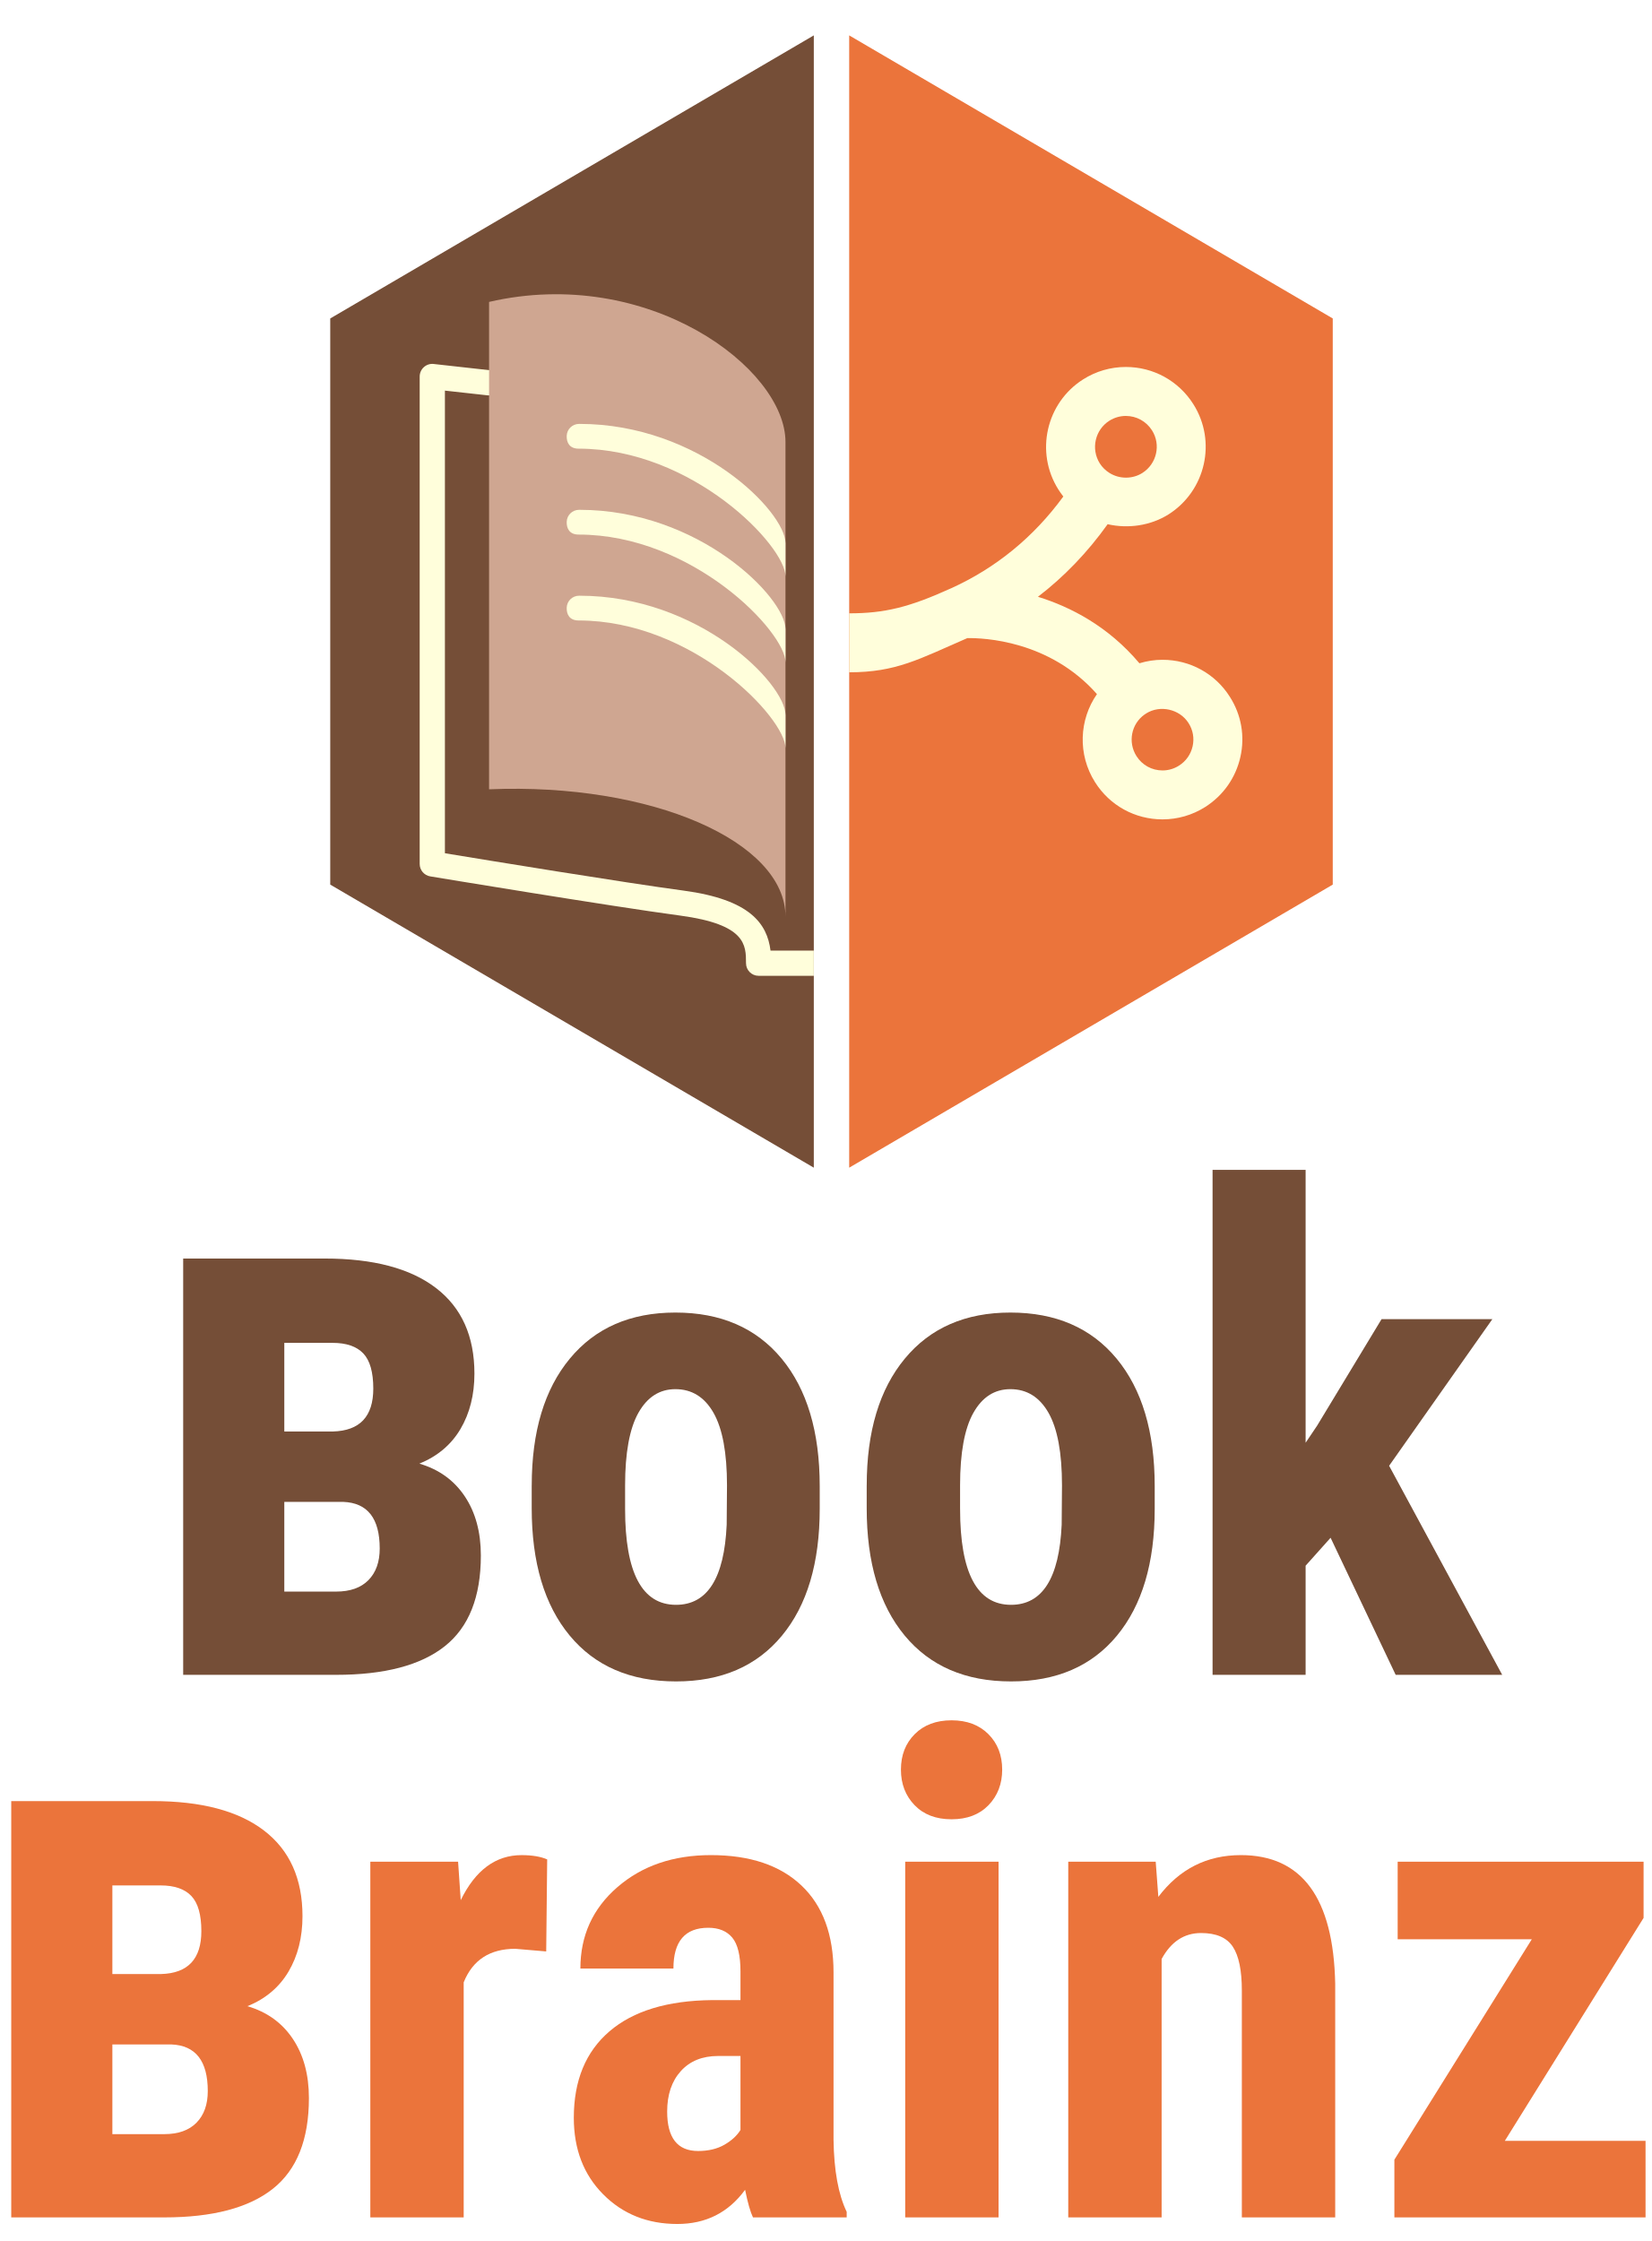
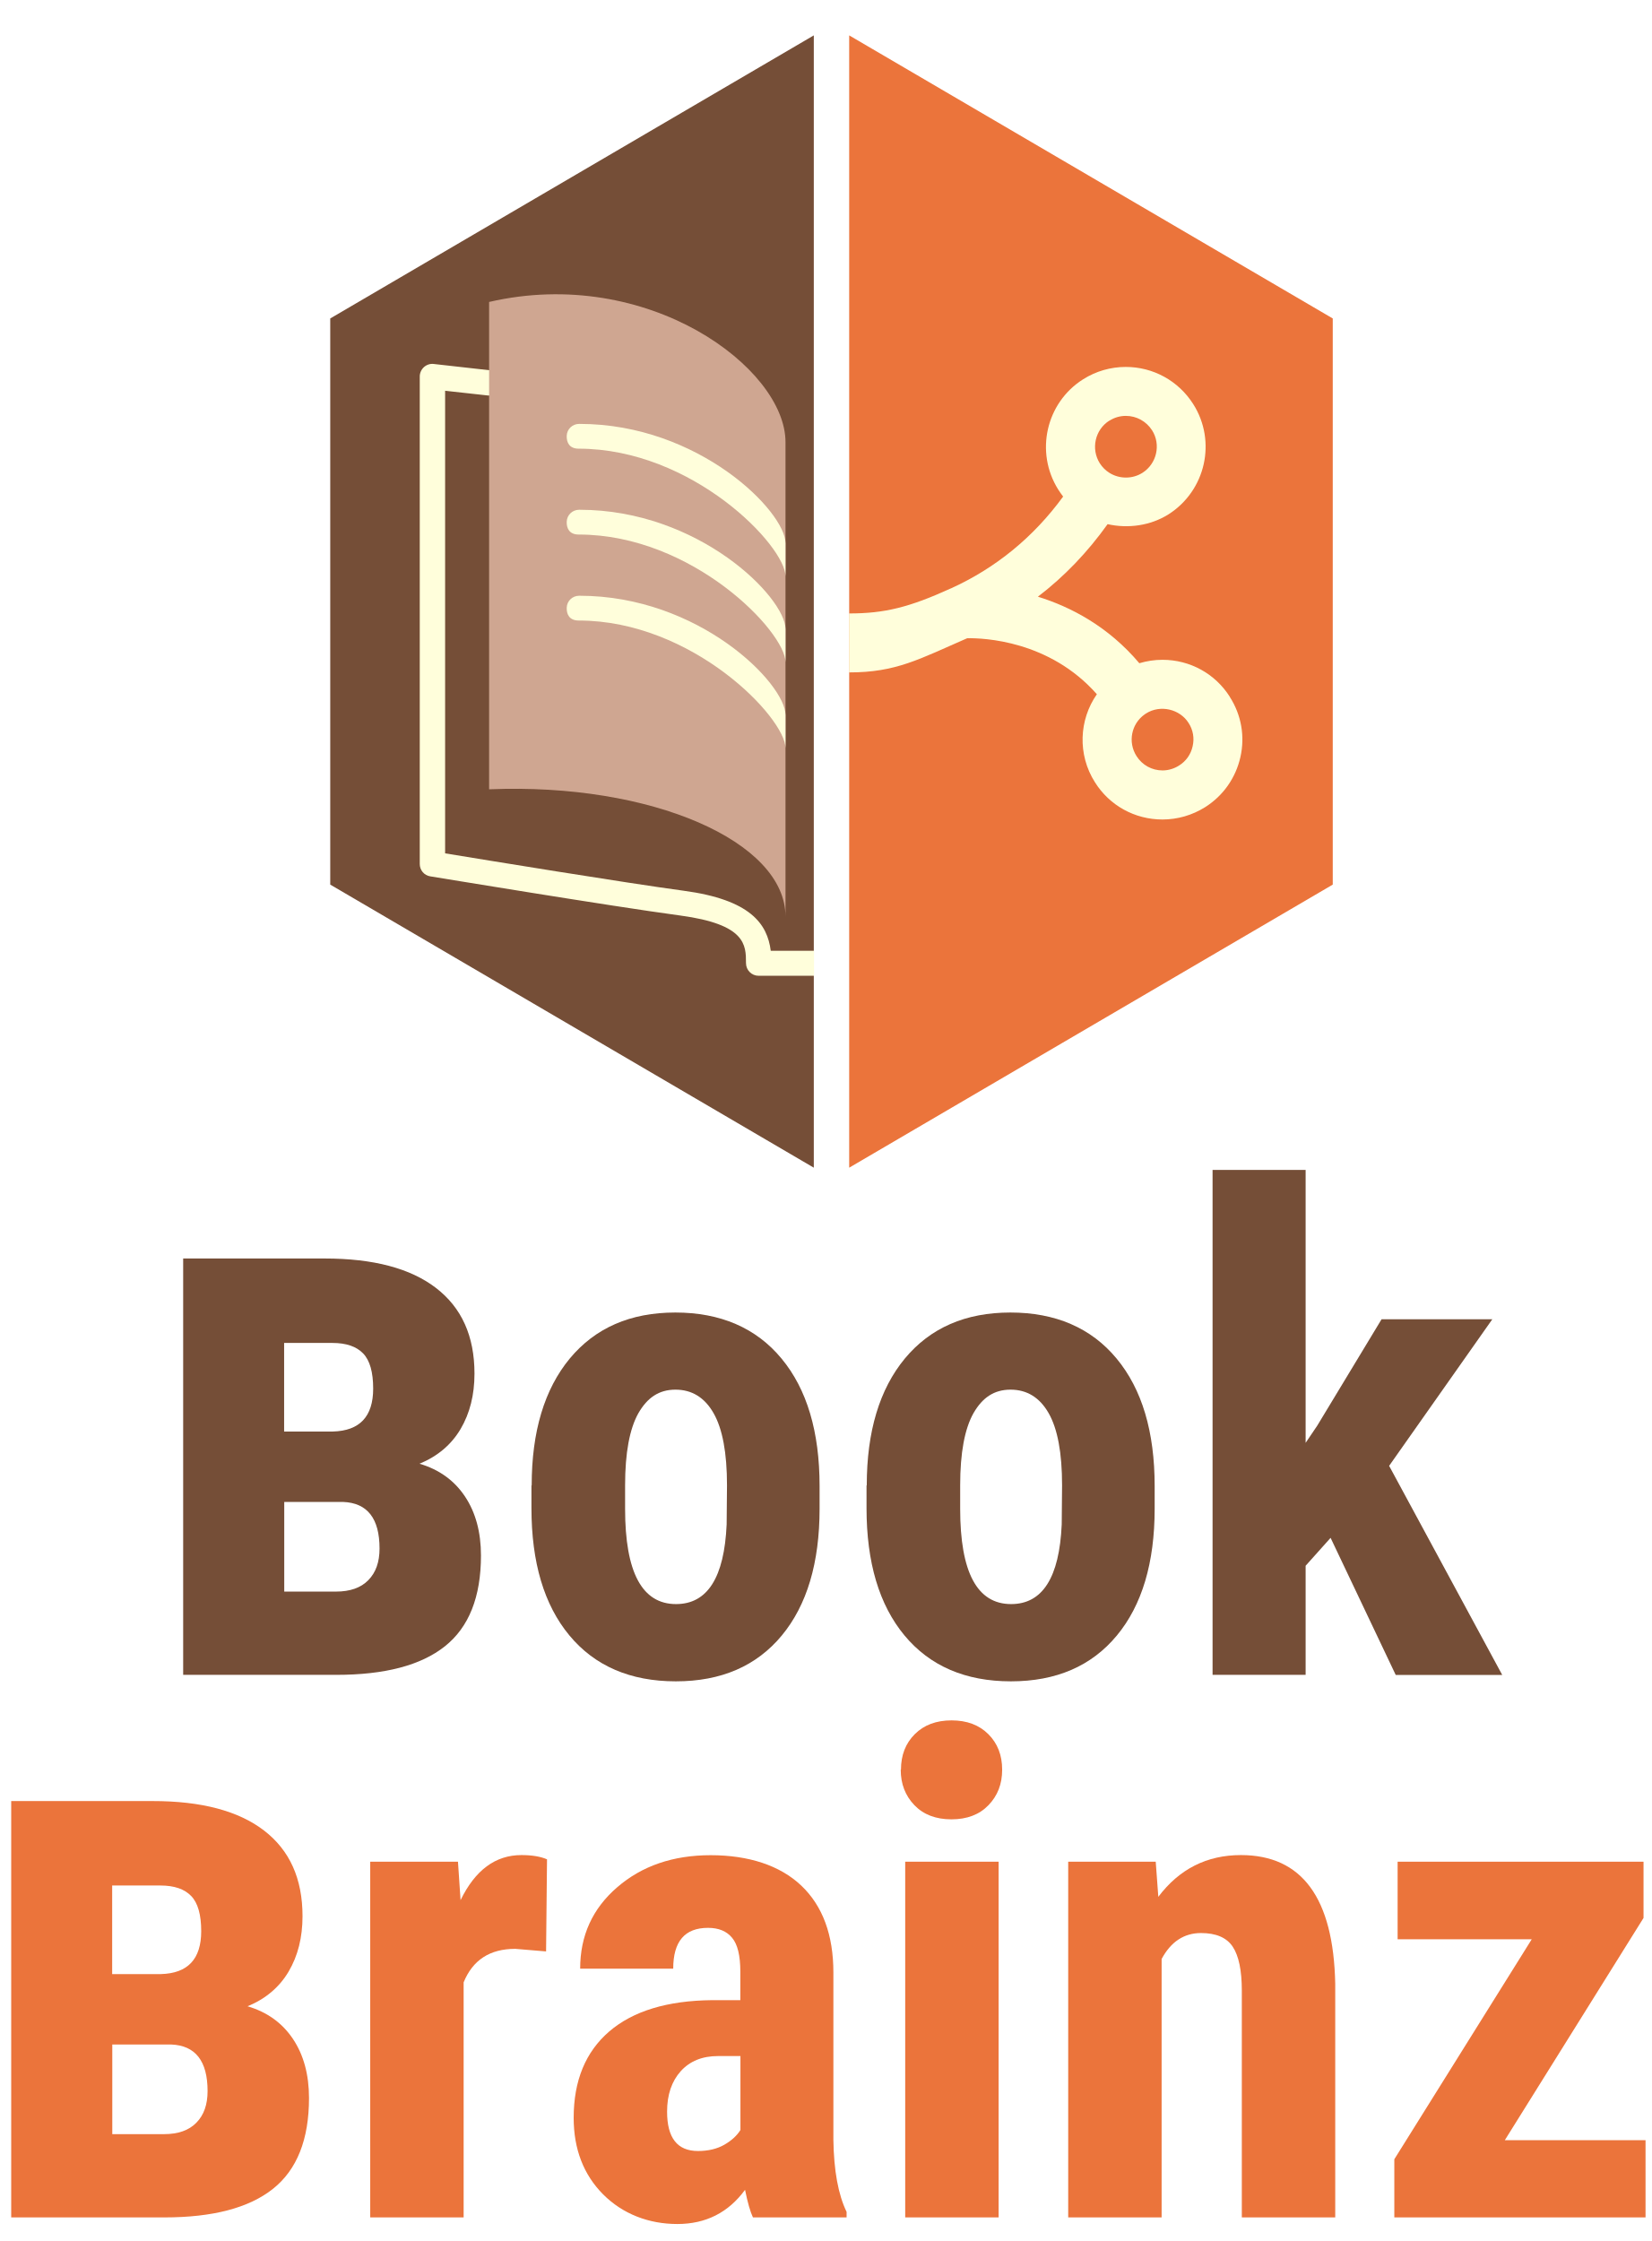
- <svg xmlns="http://www.w3.org/2000/svg" version="1.1" id="Layer_1" x="0px" y="0px" width="140px" height="190px" viewBox="0 0 140 190" enable-background="new 0 0 140 190" xml:space="preserve">
+ <svg xmlns="http://www.w3.org/2000/svg" id="a" viewBox="0 0 140 190">
+   <defs>
+     <style>.b{fill:#cfa691;}.c{fill:#fffedb;}.d{fill:#754e37;}.e{fill:#eb743b;}</style>
+   </defs>
  <g>
- </g>
+     <path class="d" d="M15.53,142v-35.3h12c4.12,0,7.27,.83,9.44,2.5,2.17,1.67,3.26,4.08,3.26,7.26,0,1.8-.39,3.36-1.18,4.7-.79,1.33-1.95,2.31-3.48,2.94,1.66,.49,2.94,1.41,3.85,2.77s1.36,3.04,1.36,5.01c0,3.51-1.02,6.08-3.06,7.7-2.04,1.62-5.11,2.42-9.21,2.42H15.53Zm8.57-20.63h4.12c2.28-.06,3.42-1.27,3.42-3.64,0-1.39-.28-2.39-.85-2.98s-1.43-.89-2.61-.89h-4.09v7.51Zm0,5.97v7.6h4.39c1.19,0,2.11-.32,2.74-.97,.64-.65,.95-1.54,.95-2.68,0-2.55-1.03-3.87-3.09-3.95h-5Z" />
+     <path class="d" d="M45.08,125.94c0-4.57,1.08-8.16,3.23-10.76,2.16-2.6,5.14-3.9,8.95-3.9s6.85,1.3,9,3.9c2.16,2.6,3.23,6.21,3.23,10.81v1.92c0,4.59-1.07,8.18-3.21,10.76-2.14,2.58-5.13,3.88-8.98,3.88s-6.87-1.3-9.02-3.89c-2.15-2.59-3.22-6.19-3.22-10.8v-1.92Zm7.92,1.98c0,5.39,1.44,8.08,4.32,8.08,2.66,0,4.09-2.25,4.29-6.75l.03-3.32c0-2.75-.38-4.79-1.14-6.12-.76-1.33-1.84-1.99-3.23-1.99s-2.38,.67-3.14,1.99c-.75,1.33-1.13,3.37-1.13,6.12v1.98Z" />
+     <path class="d" d="M73.49,125.94c0-4.57,1.08-8.16,3.23-10.76,2.16-2.6,5.14-3.9,8.95-3.9s6.85,1.3,9,3.9c2.16,2.6,3.23,6.21,3.23,10.81v1.92c0,4.59-1.07,8.18-3.21,10.76-2.14,2.58-5.13,3.88-8.98,3.88s-6.87-1.3-9.02-3.89c-2.15-2.59-3.22-6.19-3.22-10.8v-1.92Zm7.92,1.98c0,5.39,1.44,8.08,4.32,8.08,2.66,0,4.09-2.25,4.29-6.75l.03-3.32c0-2.75-.38-4.79-1.14-6.12-.76-1.33-1.84-1.99-3.23-1.99s-2.38,.67-3.14,1.99c-.75,1.33-1.13,3.37-1.13,6.12v1.98Z" />
+     <path class="d" d="M112.82,130.38l-2.12,2.37v9.25h-7.89v-42.81h7.89v23.14l.98-1.45,5.46-9.03h9.39l-8.75,12.43,9.59,17.73h-9.03l-5.52-11.62Z" />
+     <path class="e" d="M.95,188v-35.3H12.95c4.12,0,7.27,.83,9.44,2.5,2.17,1.67,3.26,4.08,3.26,7.26,0,1.8-.39,3.36-1.18,4.7-.79,1.33-1.95,2.31-3.48,2.94,1.66,.49,2.94,1.41,3.85,2.77s1.36,3.04,1.36,5.01c0,3.51-1.02,6.08-3.06,7.7-2.04,1.62-5.11,2.42-9.21,2.42H.95Zm8.57-20.63h4.12c2.28-.06,3.42-1.27,3.42-3.64,0-1.39-.28-2.39-.85-2.98s-1.43-.89-2.61-.89h-4.09v7.51Zm0,5.97v7.6h4.39c1.19,0,2.11-.32,2.74-.97,.64-.65,.95-1.54,.95-2.68,0-2.55-1.03-3.87-3.09-3.95h-5Z" />
+     <path class="e" d="M46.31,165.45l-2.62-.22c-2.16,0-3.61,.95-4.38,2.84v19.93h-7.92v-30.16h7.44l.22,3.26c1.24-2.55,2.96-3.82,5.16-3.82,.89,0,1.62,.12,2.17,.36l-.08,7.8Z" />
+     <path class="e" d="M63.84,188c-.22-.46-.45-1.25-.67-2.34-1.41,1.93-3.33,2.9-5.74,2.9s-4.62-.84-6.29-2.51c-1.66-1.67-2.5-3.84-2.5-6.49,0-3.16,1.01-5.6,3.02-7.33,2.02-1.73,4.92-2.61,8.71-2.65h2.4v-2.42c0-1.36-.23-2.31-.7-2.87-.46-.56-1.14-.84-2.04-.84-1.97,0-2.95,1.15-2.95,3.46h-7.89c0-2.79,1.04-5.09,3.14-6.9,2.09-1.81,4.73-2.72,7.93-2.72s5.87,.86,7.68,2.58,2.72,4.18,2.72,7.37v14.19c.04,2.6,.41,4.64,1.12,6.1v.47h-7.94Zm-4.66-5.63c.87,0,1.62-.18,2.23-.53,.61-.35,1.07-.77,1.37-1.25v-6.27h-1.9c-1.34,0-2.39,.43-3.16,1.28-.77,.86-1.16,2-1.16,3.43,0,2.23,.87,3.34,2.62,3.34Z" />
+     <path class="e" d="M76.39,150.04c0-1.23,.39-2.23,1.17-3.01s1.82-1.17,3.12-1.17,2.34,.39,3.12,1.17c.78,.78,1.17,1.78,1.17,3.01s-.39,2.21-1.16,3.01c-.77,.8-1.82,1.2-3.14,1.2s-2.37-.4-3.14-1.2c-.77-.8-1.16-1.8-1.16-3.01Zm8.28,37.96h-7.92v-30.16h7.92v30.16Z" />
+     <path class="e" d="M97.99,157.84l.22,2.98c1.78-2.36,4.12-3.54,7-3.54,5.18,0,7.85,3.63,8,10.9v19.82h-7.92v-19.23c0-1.71-.26-2.95-.77-3.72-.51-.77-1.41-1.16-2.69-1.16-1.43,0-2.55,.73-3.34,2.2v21.91h-7.92v-30.16h7.42Z" />
+     <path class="e" d="M127.59,181.45h11.93v6.55h-21.3v-4.93l11.65-18.65h-11.37v-6.58h20.85v4.77l-11.76,18.84Z" />
+   </g>
  <g>
+     <polygon class="e" points="72 3 72 99 113 75 113 27 72 3" />
+     <polygon class="d" points="69 3 28 27 28 75 69 99 69 3" />
+     <path class="c" d="M104.28,59.09c-1.24-1.97-3.38-3.15-5.72-3.15-.67,0-1.32,.1-1.96,.29-2.63-3.12-5.82-4.78-8.6-5.64,2.24-1.71,4.21-3.77,5.91-6.15,1.74,.39,3.63,.13,5.16-.83,3.16-2.01,4.1-6.2,2.1-9.35-1.25-1.97-3.39-3.15-5.72-3.15-1.28,0-2.53,.36-3.62,1.05-3.15,1.99-4.09,6.18-2.11,9.34,.13,.21,.27,.4,.42,.6-2.51,3.44-5.71,6.06-9.52,7.79h-.01c-3.53,1.61-5.62,2.12-8.62,2.12v5c4,0,5.93-1.12,10.02-2.9,1.37-.02,6.96,.18,10.99,4.75-1.51,2.16-1.66,5.11-.16,7.47,1.24,1.97,3.38,3.15,5.72,3.15,1.28,0,2.52-.36,3.61-1.04,1.54-.97,2.6-2.48,3-4.25,.4-1.76,.08-3.57-.89-5.09Zm-10.22-23.42c.42-.27,.9-.41,1.4-.41,.9,0,1.73,.46,2.22,1.22,.77,1.21,.4,2.84-.82,3.61-.41,.26-.9,.4-1.39,.4s-.97-.13-1.39-.39c-.34-.21-.62-.49-.83-.82-.77-1.22-.41-2.85,.81-3.62Zm7.06,27.6c-.15,.69-.56,1.27-1.16,1.64-.41,.26-.9,.41-1.39,.41-.91,0-1.73-.46-2.21-1.22-.75-1.18-.44-2.73,.69-3.53l.12-.08c1.21-.77,2.87-.37,3.61,.81,.38,.59,.5,1.29,.34,1.97Z" />
    <g>
-       <path fill="#754E37" d="M15.531,142v-35.297h11.998c4.121,0,7.267,0.833,9.438,2.5c2.172,1.666,3.258,4.085,3.258,7.256    c0,1.798-0.395,3.363-1.182,4.696c-0.788,1.333-1.95,2.313-3.484,2.938c1.655,0.485,2.938,1.409,3.848,2.772    s1.363,3.035,1.363,5.015c0,3.515-1.021,6.08-3.061,7.695c-2.04,1.616-5.11,2.424-9.21,2.424H15.531z M24.105,121.367h4.121    c2.282-0.061,3.424-1.272,3.424-3.636c0-1.394-0.283-2.389-0.849-2.984s-1.435-0.894-2.605-0.894h-4.091V121.367z M24.105,127.336    v7.604h4.394c1.191,0,2.105-0.324,2.742-0.973c0.636-0.649,0.954-1.541,0.954-2.678c0-2.555-1.03-3.873-3.091-3.954H24.105z" />
-       <path fill="#754E37" d="M45.084,125.944c0-4.571,1.077-8.157,3.233-10.759c2.155-2.602,5.138-3.902,8.947-3.902    c3.847,0,6.848,1.301,9.004,3.902c2.155,2.602,3.233,6.206,3.233,10.814v1.924c0,4.59-1.069,8.177-3.206,10.759    c-2.137,2.584-5.129,3.875-8.976,3.875c-3.865,0-6.87-1.296-9.017-3.889c-2.146-2.592-3.22-6.192-3.22-10.801V125.944z M53,127.93    c0,5.423,1.44,8.133,4.32,8.133c2.657,0,4.088-2.262,4.293-6.786l0.027-3.338c0-2.767-0.381-4.818-1.143-6.155    s-1.84-2.006-3.233-2.006c-1.338,0-2.383,0.669-3.136,2.006C53.377,121.12,53,123.172,53,125.938V127.93z" />
-       <path fill="#754E37" d="M73.487,125.944c0-4.571,1.077-8.157,3.233-10.759c2.155-2.602,5.138-3.902,8.947-3.902    c3.847,0,6.848,1.301,9.004,3.902c2.155,2.602,3.233,6.206,3.233,10.814v1.924c0,4.59-1.069,8.177-3.206,10.759    c-2.137,2.584-5.129,3.875-8.976,3.875c-3.865,0-6.87-1.296-9.017-3.889c-2.146-2.592-3.22-6.192-3.22-10.801V125.944z     M81.403,127.93c0,5.423,1.44,8.133,4.32,8.133c2.657,0,4.088-2.262,4.293-6.786l0.027-3.338c0-2.767-0.381-4.818-1.143-6.155    s-1.84-2.006-3.233-2.006c-1.338,0-2.383,0.669-3.136,2.006c-0.752,1.337-1.129,3.389-1.129,6.155V127.93z" />
-       <path fill="#754E37" d="M112.817,130.377l-2.118,2.369V142h-7.889V99.186h7.889v23.136l0.976-1.45l5.463-9.03h9.394l-8.753,12.432    L127.367,142h-9.031L112.817,130.377z" />
-       <path fill="#EB743B" d="M0.953,188v-35.297h11.998c4.121,0,7.267,0.833,9.438,2.5c2.172,1.666,3.258,4.085,3.258,7.256    c0,1.798-0.395,3.363-1.182,4.696c-0.788,1.333-1.95,2.313-3.484,2.938c1.655,0.485,2.938,1.409,3.848,2.772    s1.363,3.035,1.363,5.015c0,3.515-1.021,6.08-3.061,7.695c-2.04,1.616-5.11,2.424-9.21,2.424H0.953z M9.527,167.367h4.121    c2.282-0.061,3.424-1.272,3.424-3.636c0-1.394-0.283-2.389-0.849-2.984s-1.435-0.894-2.605-0.894H9.527V167.367z M9.527,173.336    v7.604h4.394c1.191,0,2.105-0.324,2.742-0.973c0.636-0.649,0.954-1.541,0.954-2.678c0-2.555-1.03-3.873-3.091-3.954H9.527z" />
-       <path fill="#EB743B" d="M46.311,165.45l-2.62-0.224c-2.156,0-3.614,0.948-4.376,2.844V188h-7.917v-30.159h7.442l0.224,3.261    c1.244-2.546,2.964-3.818,5.156-3.818c0.892,0,1.617,0.121,2.174,0.362L46.311,165.45z" />
-       <path fill="#EB743B" d="M63.843,188c-0.223-0.464-0.446-1.245-0.669-2.342c-1.412,1.934-3.326,2.899-5.742,2.899    c-2.527,0-4.623-0.836-6.285-2.509c-1.664-1.673-2.495-3.837-2.495-6.494c0-3.159,1.008-5.604,3.024-7.331    c2.016-1.729,4.92-2.61,8.711-2.648h2.396v-2.425c0-1.356-0.232-2.313-0.696-2.871c-0.465-0.558-1.144-0.836-2.035-0.836    c-1.97,0-2.954,1.152-2.954,3.456h-7.889c0-2.787,1.045-5.087,3.136-6.898c2.091-1.813,4.733-2.718,7.93-2.718    c3.308,0,5.868,0.859,7.68,2.578s2.718,4.177,2.718,7.373v14.188c0.037,2.602,0.408,4.637,1.115,6.104V188H63.843z     M59.188,182.369c0.873,0,1.617-0.176,2.23-0.529c0.613-0.353,1.068-0.771,1.365-1.254v-6.272h-1.896    c-1.338,0-2.393,0.428-3.163,1.282c-0.771,0.855-1.157,1.998-1.157,3.429C56.567,181.255,57.44,182.369,59.188,182.369z" />
-       <path fill="#EB743B" d="M76.387,150.036c0-1.227,0.391-2.23,1.171-3.011s1.82-1.171,3.122-1.171c1.3,0,2.341,0.391,3.121,1.171    c0.781,0.78,1.171,1.784,1.171,3.011c0,1.208-0.386,2.211-1.156,3.01c-0.771,0.8-1.817,1.199-3.136,1.199    c-1.32,0-2.365-0.399-3.137-1.199C76.772,152.247,76.387,151.244,76.387,150.036z M84.665,188h-7.916v-30.159h7.916V188z" />
-       <path fill="#EB743B" d="M97.989,157.841l0.223,2.982c1.784-2.36,4.115-3.54,6.996-3.54c5.185,0,7.851,3.633,8,10.898V188h-7.916    v-19.233c0-1.709-0.256-2.949-0.767-3.721c-0.512-0.771-1.408-1.157-2.69-1.157c-1.431,0-2.546,0.734-3.345,2.202V188h-7.916    v-30.159H97.989z" />
-       <path fill="#EB743B" d="M127.591,181.506h11.93V188h-21.296v-4.892l11.651-18.689h-11.372v-6.578h20.85v4.766L127.591,181.506z" />
-     </g>
-     <g>
-       <polygon fill="#EB743B" points="72,3 72,99 113,75 113,27   " />
-       <polygon fill="#754E37" points="69,3 28,27 28,75 69,99   " />
-       <path fill="#FFFEDB" d="M104.281,59.087c-1.239-1.97-3.38-3.148-5.718-3.148c-0.666,0-1.324,0.103-1.956,0.295    c-2.632-3.125-5.819-4.775-8.603-5.636c2.235-1.714,4.208-3.771,5.909-6.153c1.74,0.394,3.63,0.127,5.162-0.832    c3.158-2.006,4.103-6.197,2.104-9.348c-1.249-1.975-3.39-3.152-5.724-3.152c-1.283,0-2.533,0.363-3.616,1.05    c-3.146,1.991-4.093,6.181-2.105,9.336c0.13,0.207,0.271,0.404,0.422,0.596c-2.514,3.442-5.708,6.056-9.519,7.785l-0.014,0.004    C77.093,51.487,75,52,72,52v5c4,0,5.931-1.125,10.016-2.898c1.366-0.023,6.962,0.185,10.991,4.747    c-1.507,2.164-1.655,5.108-0.16,7.471c1.241,1.97,3.382,3.15,5.721,3.15c1.278,0,2.524-0.36,3.607-1.044    c1.538-0.975,2.599-2.482,2.995-4.252C105.566,62.413,105.248,60.606,104.281,59.087z M94.061,35.67    c0.423-0.266,0.901-0.405,1.396-0.405c0.903,0,1.731,0.456,2.219,1.224c0.771,1.214,0.403,2.836-0.818,3.61    c-0.41,0.261-0.896,0.398-1.387,0.398c-0.493,0-0.974-0.134-1.39-0.391c-0.343-0.213-0.625-0.489-0.832-0.817    C92.478,38.064,92.842,36.443,94.061,35.67z M101.119,63.27c-0.154,0.687-0.564,1.27-1.161,1.645    c-0.413,0.264-0.896,0.406-1.391,0.406c-0.906,0-1.731-0.457-2.21-1.218c-0.745-1.18-0.441-2.727,0.691-3.528l0.117-0.078    c1.208-0.766,2.866-0.367,3.608,0.808C101.151,61.896,101.271,62.591,101.119,63.27z" />
+       <path class="c" d="M69,82.73h-4.68c-.59,0-1.07-.48-1.07-1.07,0-1.54,0-3.29-5.58-4.04-5.82-.78-21.04-3.3-21.19-3.32-.52-.08-.89-.53-.89-1.05V31.92c0-.3,.13-.59,.36-.8,.23-.2,.53-.3,.83-.26l4.81,.54c.59,.07,1.01,.59,.95,1.18-.06,.59-.59,1.01-1.18,.95l-3.62-.4v39.22c3.36,.55,15.26,2.5,20.23,3.17,5.66,.76,7.09,2.81,7.38,5.09h3.67v2.14Z" />
+       <path class="b" d="M66.6,37.48c0-6.28-11.67-14.99-25.13-11.88v41.32c13.81-.57,25.13,4.45,25.13,10.79V37.48Z" />
      <g>
-         <g>
-           <g>
-             <g>
-               <path fill="#FFFEDB" d="M69,82.732h-4.68c-0.59,0-1.068-0.479-1.068-1.069c0-1.541,0-3.288-5.58-4.036        c-5.819-0.777-21.041-3.299-21.193-3.324c-0.517-0.085-0.895-0.532-0.895-1.055V31.923c0-0.304,0.13-0.594,0.356-0.798        c0.227-0.202,0.53-0.303,0.831-0.265l4.813,0.535c0.588,0.065,1.01,0.594,0.945,1.18c-0.064,0.587-0.593,1.013-1.181,0.945        l-3.625-0.402v39.223c3.358,0.554,15.262,2.503,20.232,3.167c5.658,0.758,7.091,2.81,7.375,5.086H69V82.732z" />
-             </g>
-             <path fill="#CFA691" d="M66.599,37.477c0-6.278-11.675-14.989-25.132-11.88V66.92c13.813-0.574,25.132,4.445,25.132,10.795       V37.477z" />
-             <g>
-               <path fill="#FFFEDB" d="M49.098,35.94c-0.563,0-1.027,0.444-1.049,1.009c-0.021,0.579,0.243,1.09,1.01,1.09        c9.678,0,17.54,8.258,17.54,10.824v-2.8c0-2.69-7.343-10.123-17.462-10.123C49.137,35.94,49.11,35.94,49.098,35.94z" />
-               <path fill="#FFFEDB" d="M49.098,43.224c-0.563,0-1.027,0.444-1.049,1.009c-0.021,0.579,0.243,1.09,1.01,1.09        c9.678,0,17.54,8.258,17.54,10.824v-2.8c0-2.69-7.343-10.123-17.462-10.123C49.137,43.224,49.11,43.224,49.098,43.224z" />
-               <path fill="#FFFEDB" d="M49.098,50.507c-0.563,0-1.027,0.444-1.049,1.009c-0.021,0.579,0.243,1.09,1.01,1.09        c9.678,0,17.54,8.258,17.54,10.824v-2.801c0-2.689-7.343-10.122-17.462-10.122C49.137,50.507,49.11,50.507,49.098,50.507z" />
-             </g>
-           </g>
-         </g>
+         <path class="c" d="M49.1,35.94c-.56,0-1.03,.44-1.05,1.01-.02,.58,.24,1.09,1.01,1.09,9.68,0,17.54,8.26,17.54,10.82v-2.8c0-2.69-7.34-10.12-17.46-10.12h-.04Z" />
+         <path class="c" d="M49.1,43.22c-.56,0-1.03,.44-1.05,1.01-.02,.58,.24,1.09,1.01,1.09,9.68,0,17.54,8.26,17.54,10.82v-2.8c0-2.69-7.34-10.12-17.46-10.12h-.04Z" />
+         <path class="c" d="M49.1,50.51c-.56,0-1.03,.44-1.05,1.01-.02,.58,.24,1.09,1.01,1.09,9.68,0,17.54,8.26,17.54,10.82v-2.8c0-2.69-7.34-10.12-17.46-10.12h-.04Z" />
      </g>
    </g>
  </g>
</svg>
